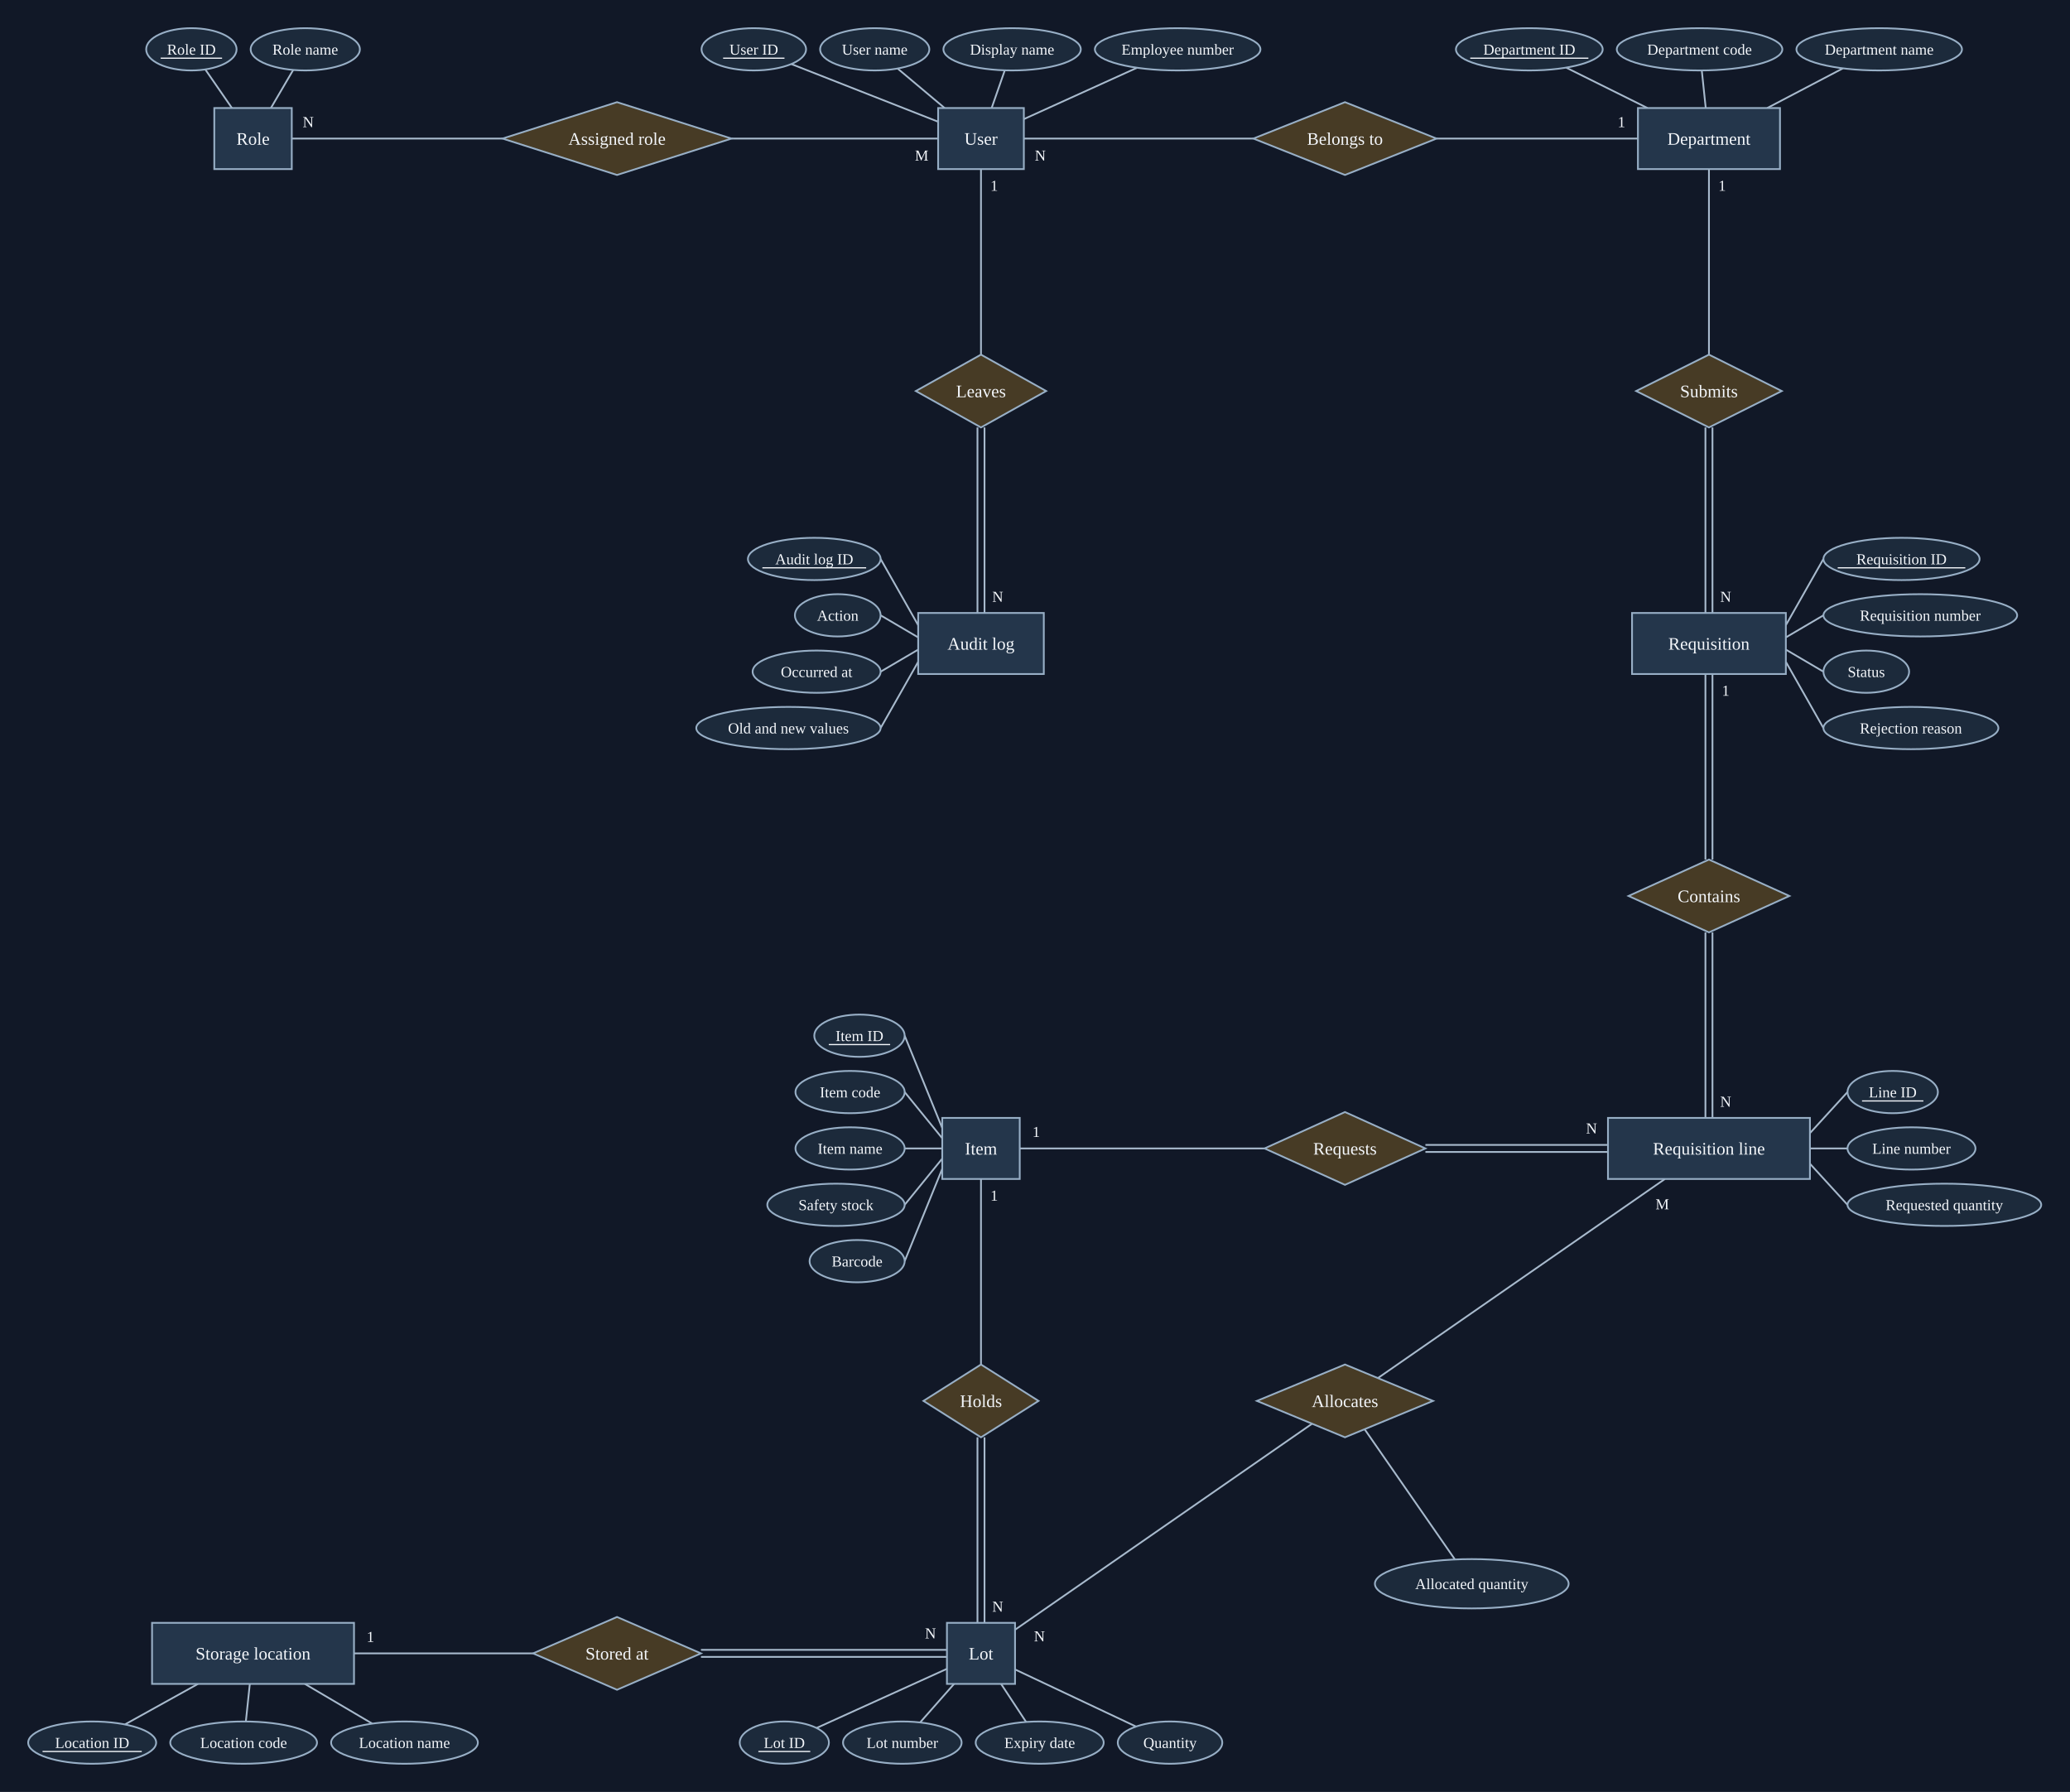
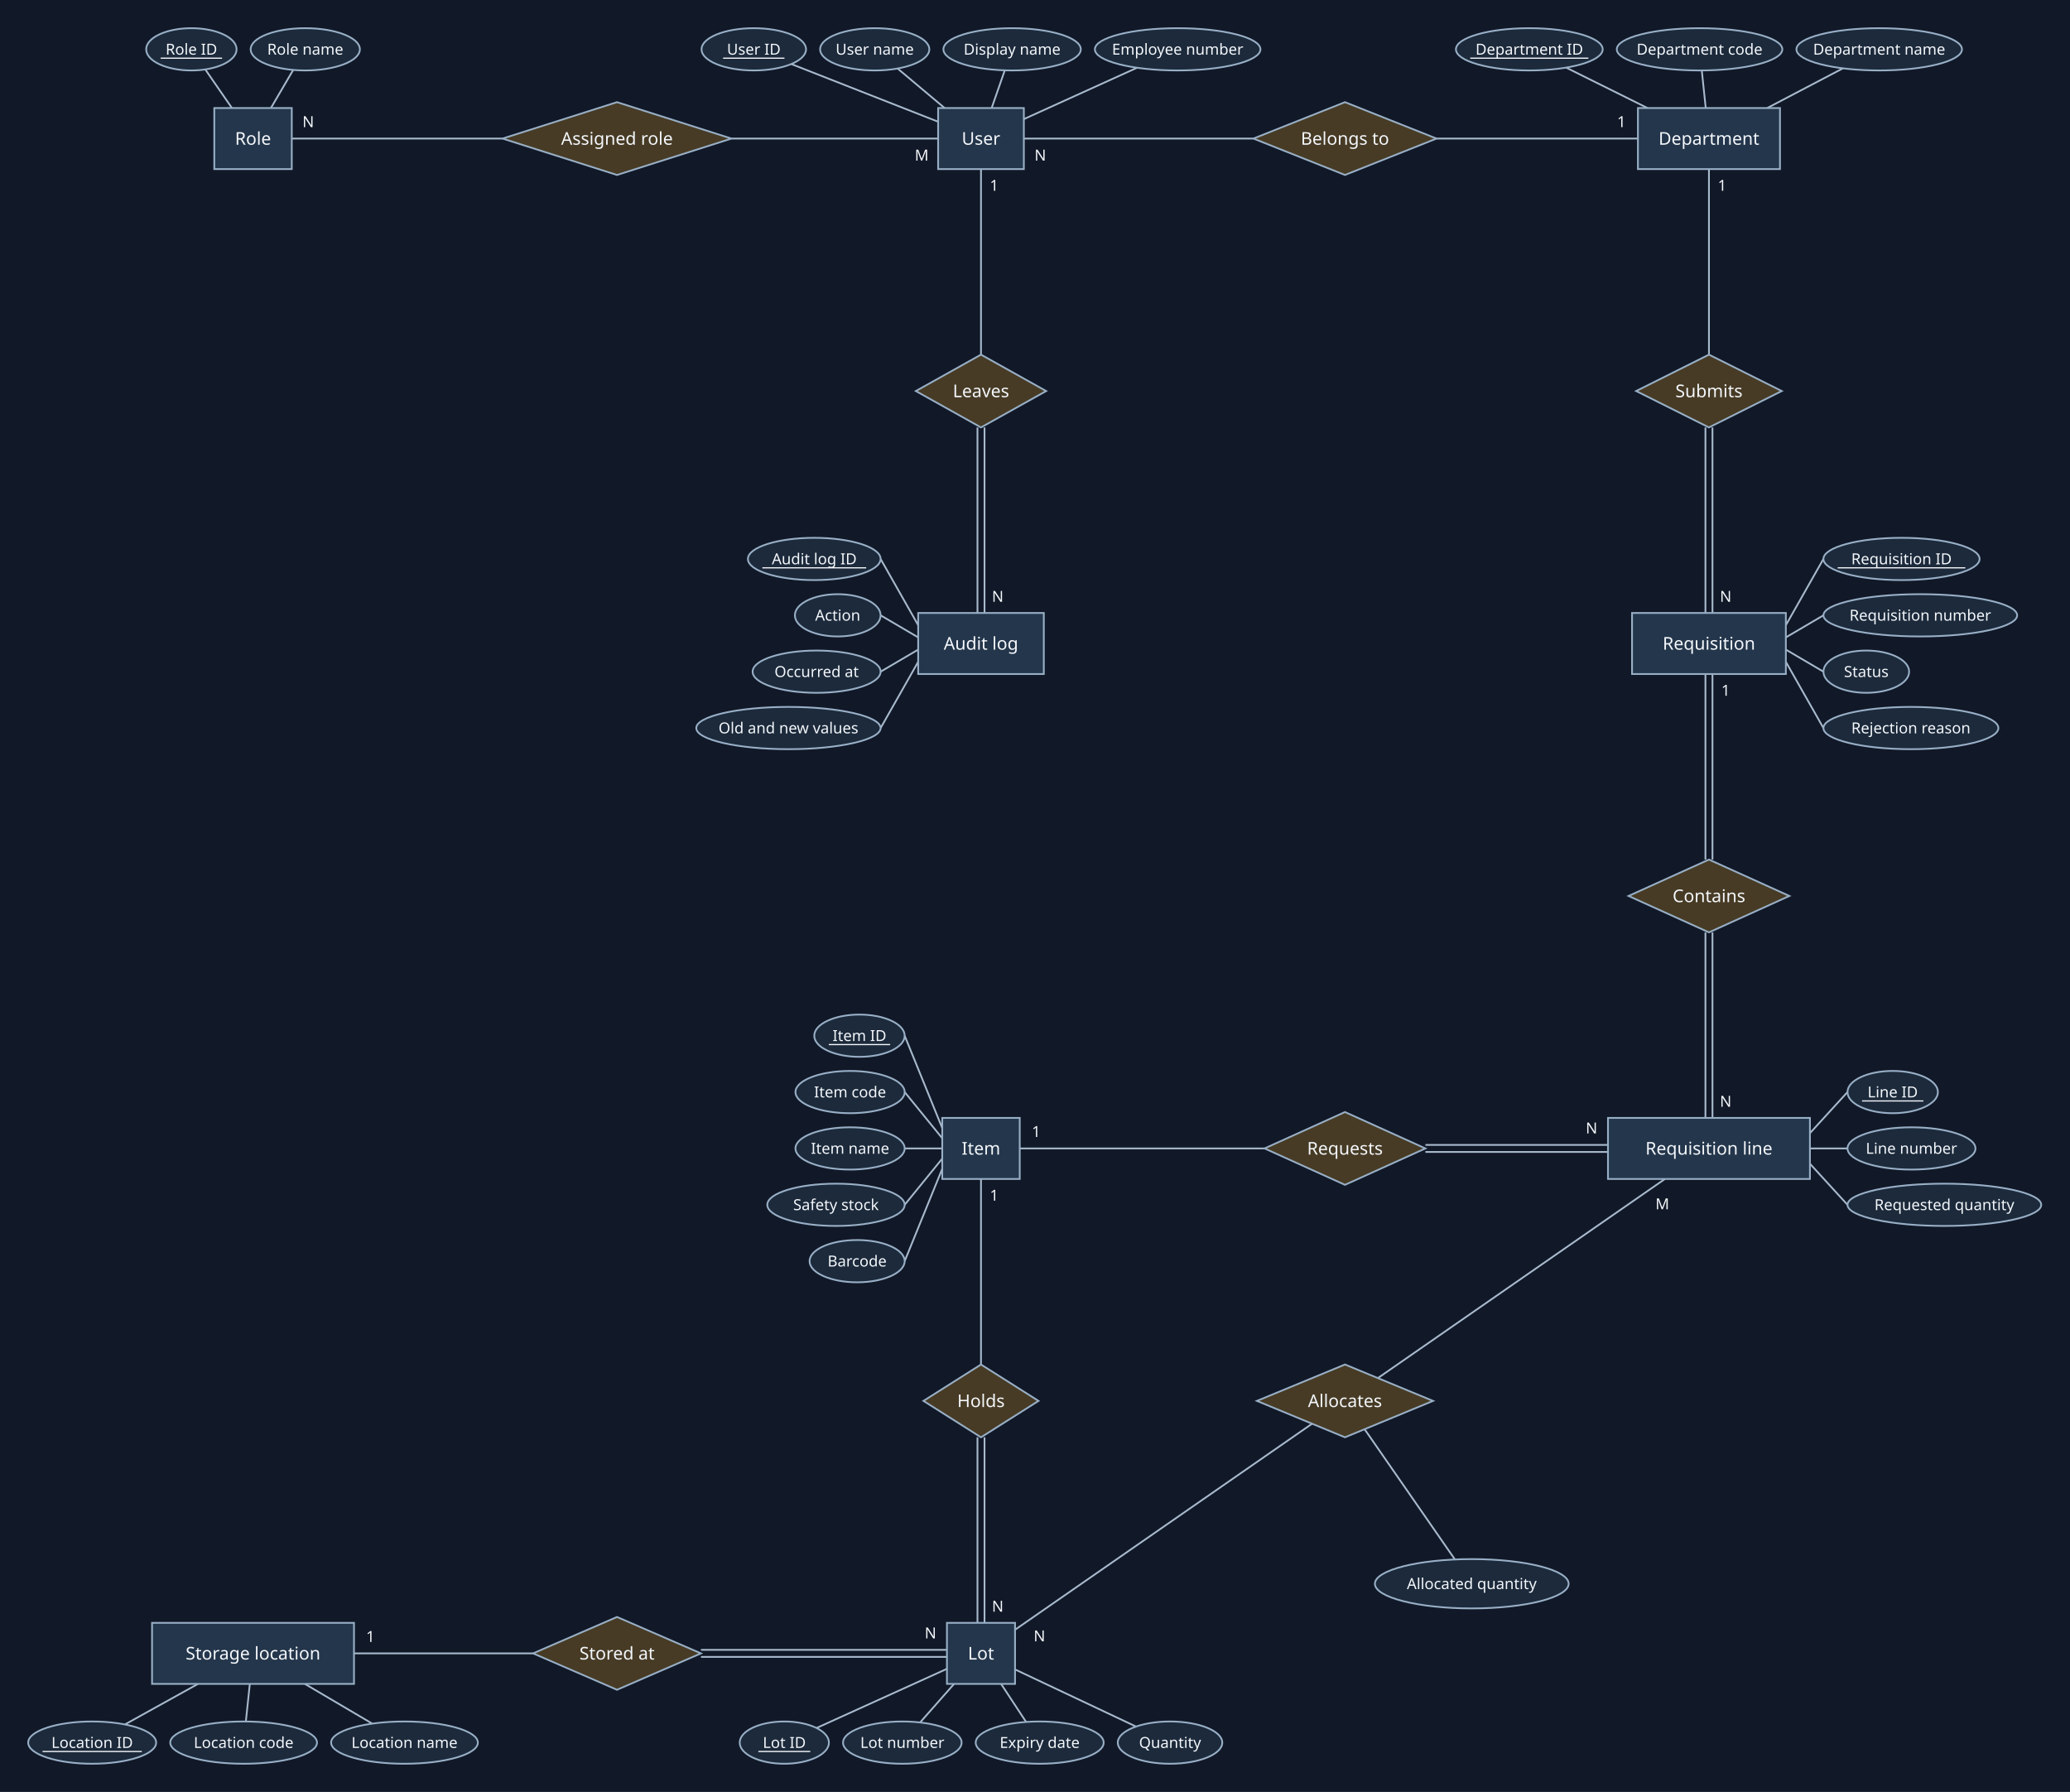
- <svg xmlns="http://www.w3.org/2000/svg" width="1763" height="1526" viewBox="0 0 1763 1526" role="img" aria-labelledby="title description">
+ <svg xmlns="http://www.w3.org/2000/svg" width="1763" height="1526" viewBox="0 0 1763 1526" role="img" aria-labelledby="title description" font-family="&quot;Microsoft JhengHei&quot;, &quot;Noto Sans TC&quot;, &quot;PingFang TC&quot;, sans-serif">
  <rect x="0" y="0" width="1763" height="1526" fill="#111827" />
  <line data-attribute-line="entity:DEPARTMENT:attribute:DEPARTMENT:DEPARTMENT_ID" x1="1403.158" y1="92" x2="1333.849" y2="57.572" stroke="#a8bacd" stroke-width="1.5" />
  <line data-attribute-line="entity:DEPARTMENT:attribute:DEPARTMENT:DEPARTMENT_CODE" x1="1452.763" y1="92" x2="1449.394" y2="59.994" stroke="#a8bacd" stroke-width="1.5" />
  <line data-attribute-line="entity:DEPARTMENT:attribute:DEPARTMENT:DEPARTMENT_NAME" x1="1505.105" y1="92" x2="1569.626" y2="58.182" stroke="#a8bacd" stroke-width="1.5" />
  <line data-attribute-line="entity:REQUISITION:attribute:REQUISITION:REQUISITION_ID" x1="1521" y1="532.4" x2="1553" y2="476" stroke="#a8bacd" stroke-width="1.5" />
  <line data-attribute-line="entity:REQUISITION:attribute:REQUISITION:REQUISITION_NO" x1="1521" y1="542.8" x2="1553" y2="524" stroke="#a8bacd" stroke-width="1.5" />
  <line data-attribute-line="entity:REQUISITION:attribute:REQUISITION:STATUS" x1="1521" y1="553.2" x2="1553" y2="572" stroke="#a8bacd" stroke-width="1.5" />
  <line data-attribute-line="entity:REQUISITION:attribute:REQUISITION:REJECTION_REASON" x1="1521" y1="563.6" x2="1553" y2="620" stroke="#a8bacd" stroke-width="1.5" />
  <line data-attribute-line="entity:ITEM:attribute:ITEM:ITEM_ID" x1="802.5" y1="960.667" x2="770.5" y2="882" stroke="#a8bacd" stroke-width="1.5" />
  <line data-attribute-line="entity:ITEM:attribute:ITEM:ITEM_CODE" x1="802.5" y1="969.333" x2="770.5" y2="930" stroke="#a8bacd" stroke-width="1.5" />
  <line data-attribute-line="entity:ITEM:attribute:ITEM:ITEM_NAME" x1="802.5" y1="978" x2="770.5" y2="978" stroke="#a8bacd" stroke-width="1.5" />
  <line data-attribute-line="entity:ITEM:attribute:ITEM:SAFETY_STOCK" x1="802.5" y1="986.667" x2="770.5" y2="1026" stroke="#a8bacd" stroke-width="1.5" />
  <line data-attribute-line="entity:ITEM:attribute:ITEM:BARCODE" x1="802.5" y1="995.333" x2="770.5" y2="1074" stroke="#a8bacd" stroke-width="1.5" />
  <line data-attribute-line="entity:REQUISITION_LINE:attribute:REQUISITION_LINE:REQUISITION_LINE_ID" x1="1541.5" y1="965" x2="1573.5" y2="930" stroke="#a8bacd" stroke-width="1.5" />
  <line data-attribute-line="entity:REQUISITION_LINE:attribute:REQUISITION_LINE:LINE_NO" x1="1541.5" y1="978" x2="1573.5" y2="978" stroke="#a8bacd" stroke-width="1.5" />
  <line data-attribute-line="entity:REQUISITION_LINE:attribute:REQUISITION_LINE:REQUESTED_QUANTITY" x1="1541.5" y1="991" x2="1573.5" y2="1026" stroke="#a8bacd" stroke-width="1.5" />
  <line data-attribute-line="entity:STOCK_LOT:attribute:STOCK_LOT:STOCK_LOT_ID" x1="806.5" y1="1421.158" x2="695.442" y2="1471.549" stroke="#a8bacd" stroke-width="1.5" />
  <line data-attribute-line="entity:STOCK_LOT:attribute:STOCK_LOT:LOT_NUMBER" x1="812.579" y1="1434" x2="783.639" y2="1466.828" stroke="#a8bacd" stroke-width="1.5" />
  <line data-attribute-line="entity:STOCK_LOT:attribute:STOCK_LOT:EXPIRY_DATE" x1="852.605" y1="1434" x2="873.928" y2="1466.41" stroke="#a8bacd" stroke-width="1.5" />
  <line data-attribute-line="entity:STOCK_LOT:attribute:STOCK_LOT:LOT_QUANTITY" x1="864.5" y1="1421.689" x2="967.545" y2="1470.332" stroke="#a8bacd" stroke-width="1.5" />
  <line data-attribute-line="entity:STORAGE_LOCATION:attribute:STORAGE_LOCATION:LOCATION_ID" x1="168.632" y1="1434" x2="106.38" y2="1468.534" stroke="#a8bacd" stroke-width="1.5" />
  <line data-attribute-line="entity:STORAGE_LOCATION:attribute:STORAGE_LOCATION:LOCATION_CODE" x1="212.763" y1="1434" x2="209.394" y2="1466.008" stroke="#a8bacd" stroke-width="1.5" />
  <line data-attribute-line="entity:STORAGE_LOCATION:attribute:STORAGE_LOCATION:LOCATION_NAME" x1="259.632" y1="1434" x2="317.051" y2="1467.829" stroke="#a8bacd" stroke-width="1.5" />
  <line data-attribute-line="entity:USER:attribute:USER:USER_ID" x1="799" y1="103.664" x2="673.926" y2="54.539" stroke="#a8bacd" stroke-width="1.5" />
  <line data-attribute-line="entity:USER:attribute:USER:USER_NAME" x1="804.539" y1="92" x2="764.466" y2="58.347" stroke="#a8bacd" stroke-width="1.5" />
  <line data-attribute-line="entity:USER:attribute:USER:DISPLAY_NAME" x1="844.566" y1="92" x2="855.759" y2="59.897" stroke="#a8bacd" stroke-width="1.5" />
  <line data-attribute-line="entity:USER:attribute:USER:EMPLOYEE_NO" x1="872" y1="101.439" x2="968.427" y2="57.687" stroke="#a8bacd" stroke-width="1.5" />
  <line data-attribute-line="entity:ROLE:attribute:ROLE:ROLE_ID" x1="197.539" y1="92" x2="174.832" y2="59.129" stroke="#a8bacd" stroke-width="1.5" />
  <line data-attribute-line="entity:ROLE:attribute:ROLE:ROLE_NAME" x1="230.724" y1="92" x2="249.721" y2="59.555" stroke="#a8bacd" stroke-width="1.5" />
  <line data-attribute-line="entity:AUDIT_LOG:attribute:AUDIT_LOG:AUDIT_LOG_ID" x1="782" y1="532.4" x2="750" y2="476" stroke="#a8bacd" stroke-width="1.5" />
  <line data-attribute-line="entity:AUDIT_LOG:attribute:AUDIT_LOG:ACTION" x1="782" y1="542.8" x2="750" y2="524" stroke="#a8bacd" stroke-width="1.5" />
  <line data-attribute-line="entity:AUDIT_LOG:attribute:AUDIT_LOG:OCCURRED_AT" x1="782" y1="553.2" x2="750" y2="572" stroke="#a8bacd" stroke-width="1.5" />
  <line data-attribute-line="entity:AUDIT_LOG:attribute:AUDIT_LOG:VALUES" x1="782" y1="563.6" x2="750" y2="620" stroke="#a8bacd" stroke-width="1.5" />
  <line data-attribute-line="relationship:ALLOCATES:attribute:ALLOCATES:ALLOCATED_QUANTITY" x1="1162.21" y1="1217.093" x2="1239.153" y2="1328.035" stroke="#a8bacd" stroke-width="1.5" />
  <line data-connection="SUBMITS:DEPARTMENT" x1="1455.5" y1="144" x2="1455.5" y2="302" stroke="#a8bacd" stroke-width="1.5" />
  <line data-connection="SUBMITS:REQUISITION" x1="1452.5" y1="522" x2="1452.5" y2="364" stroke="#a8bacd" stroke-width="1.5" />
  <line data-connection="SUBMITS:REQUISITION" x1="1458.5" y1="522" x2="1458.5" y2="364" stroke="#a8bacd" stroke-width="1.5" />
  <line data-connection="CONTAINS:REQUISITION" x1="1458.5" y1="574" x2="1458.5" y2="732" stroke="#a8bacd" stroke-width="1.5" />
  <line data-connection="CONTAINS:REQUISITION" x1="1452.5" y1="574" x2="1452.5" y2="732" stroke="#a8bacd" stroke-width="1.5" />
  <line data-connection="CONTAINS:REQUISITION_LINE" x1="1452.5" y1="952" x2="1452.5" y2="794" stroke="#a8bacd" stroke-width="1.5" />
  <line data-connection="CONTAINS:REQUISITION_LINE" x1="1458.5" y1="952" x2="1458.5" y2="794" stroke="#a8bacd" stroke-width="1.5" />
  <line data-connection="REQUESTS:REQUISITION_LINE" x1="1369.5" y1="981" x2="1214" y2="981" stroke="#a8bacd" stroke-width="1.5" />
  <line data-connection="REQUESTS:REQUISITION_LINE" x1="1369.5" y1="975" x2="1214" y2="975" stroke="#a8bacd" stroke-width="1.5" />
  <line data-connection="REQUESTS:ITEM" x1="868.5" y1="978" x2="1077" y2="978" stroke="#a8bacd" stroke-width="1.5" />
  <line data-connection="HOLDS:ITEM" x1="835.5" y1="1004" x2="835.5" y2="1162" stroke="#a8bacd" stroke-width="1.5" />
  <line data-connection="HOLDS:STOCK_LOT" x1="832.5" y1="1382" x2="832.5" y2="1224" stroke="#a8bacd" stroke-width="1.5" />
  <line data-connection="HOLDS:STOCK_LOT" x1="838.5" y1="1382" x2="838.5" y2="1224" stroke="#a8bacd" stroke-width="1.5" />
  <line data-connection="ALLOCATES:REQUISITION_LINE" x1="1418.01" y1="1004" x2="1173.51" y2="1173.58" stroke="#a8bacd" stroke-width="1.5" />
  <line data-connection="ALLOCATES:STOCK_LOT" x1="864.5" y1="1387.89" x2="1117.49" y2="1212.42" stroke="#a8bacd" stroke-width="1.5" />
  <line data-connection="STORED_AT:STOCK_LOT" x1="806.5" y1="1411" x2="597" y2="1411" stroke="#a8bacd" stroke-width="1.5" />
  <line data-connection="STORED_AT:STOCK_LOT" x1="806.5" y1="1405" x2="597" y2="1405" stroke="#a8bacd" stroke-width="1.5" />
  <line data-connection="STORED_AT:STORAGE_LOCATION" x1="301.5" y1="1408" x2="454" y2="1408" stroke="#a8bacd" stroke-width="1.5" />
  <line data-connection="BELONGS:DEPARTMENT" x1="1395" y1="118" x2="1223.5" y2="118" stroke="#a8bacd" stroke-width="1.5" />
  <line data-connection="BELONGS:USER" x1="872" y1="118" x2="1067.5" y2="118" stroke="#a8bacd" stroke-width="1.5" />
  <line data-connection="ASSIGNS:USER" x1="799" y1="118" x2="623" y2="118" stroke="#a8bacd" stroke-width="1.5" />
  <line data-connection="ASSIGNS:ROLE" x1="248.5" y1="118" x2="428" y2="118" stroke="#a8bacd" stroke-width="1.5" />
  <line data-connection="LEAVES:USER" x1="835.5" y1="144" x2="835.5" y2="302" stroke="#a8bacd" stroke-width="1.5" />
  <line data-connection="LEAVES:AUDIT_LOG" x1="832.5" y1="522" x2="832.5" y2="364" stroke="#a8bacd" stroke-width="1.5" />
  <line data-connection="LEAVES:AUDIT_LOG" x1="838.5" y1="522" x2="838.5" y2="364" stroke="#a8bacd" stroke-width="1.5" />
  <rect data-cardinality-label="label:SUBMITS:DEPARTMENT" x="1460.25" y="148.5" width="13" height="19" fill="#111827" />
  <text x="1466.75" y="162.5" text-anchor="middle" font-size="13" fill="#f4f7fb">1</text>
  <rect data-cardinality-label="label:SUBMITS:REQUISITION" x="1463.25" y="498.5" width="13" height="19" fill="#111827" />
  <text x="1469.75" y="512.5" text-anchor="middle" font-size="13" fill="#f4f7fb">N</text>
  <rect data-cardinality-label="label:CONTAINS:REQUISITION" x="1463.25" y="578.5" width="13" height="19" fill="#111827" />
  <text x="1469.75" y="592.5" text-anchor="middle" font-size="13" fill="#f4f7fb">1</text>
  <rect data-cardinality-label="label:CONTAINS:REQUISITION_LINE" x="1463.25" y="928.5" width="13" height="19" fill="#111827" />
  <text x="1469.75" y="942.5" text-anchor="middle" font-size="13" fill="#f4f7fb">N</text>
  <rect data-cardinality-label="label:REQUESTS:REQUISITION_LINE" x="1349" y="951.25" width="13" height="19" fill="#111827" />
  <text x="1355.5" y="965.25" text-anchor="middle" font-size="13" fill="#f4f7fb">N</text>
  <rect data-cardinality-label="label:REQUESTS:ITEM" x="876" y="954.25" width="13" height="19" fill="#111827" />
  <text x="882.5" y="968.25" text-anchor="middle" font-size="13" fill="#f4f7fb">1</text>
  <rect data-cardinality-label="label:HOLDS:ITEM" x="840.25" y="1008.5" width="13" height="19" fill="#111827" />
  <text x="846.75" y="1022.5" text-anchor="middle" font-size="13" fill="#f4f7fb">1</text>
  <rect data-cardinality-label="label:HOLDS:STOCK_LOT" x="843.25" y="1358.5" width="13" height="19" fill="#111827" />
  <text x="849.75" y="1372.5" text-anchor="middle" font-size="13" fill="#f4f7fb">N</text>
  <rect data-cardinality-label="label:ALLOCATES:REQUISITION_LINE" x="1409.275" y="1015.84" width="13" height="19" fill="#111827" />
  <text x="1415.775" y="1029.84" text-anchor="middle" font-size="13" fill="#f4f7fb">M</text>
  <rect data-cardinality-label="label:ALLOCATES:STOCK_LOT" x="878.771" y="1383.77" width="13" height="19" fill="#111827" />
  <text x="885.271" y="1397.77" text-anchor="middle" font-size="13" fill="#f4f7fb">N</text>
  <rect data-cardinality-label="label:STORED_AT:STOCK_LOT" x="786" y="1381.25" width="13" height="19" fill="#111827" />
  <text x="792.5" y="1395.25" text-anchor="middle" font-size="13" fill="#f4f7fb">N</text>
  <rect data-cardinality-label="label:STORED_AT:STORAGE_LOCATION" x="309" y="1384.25" width="13" height="19" fill="#111827" />
  <text x="315.5" y="1398.25" text-anchor="middle" font-size="13" fill="#f4f7fb">1</text>
  <rect data-cardinality-label="label:BELONGS:DEPARTMENT" x="1374.5" y="94.25" width="13" height="19" fill="#111827" />
  <text x="1381" y="108.25" text-anchor="middle" font-size="13" fill="#f4f7fb">1</text>
  <rect data-cardinality-label="label:BELONGS:USER" x="879.5" y="122.75" width="13" height="19" fill="#111827" />
  <text x="886" y="136.75" text-anchor="middle" font-size="13" fill="#f4f7fb">N</text>
  <rect data-cardinality-label="label:ASSIGNS:USER" x="778.5" y="122.75" width="13" height="19" fill="#111827" />
  <text x="785" y="136.75" text-anchor="middle" font-size="13" fill="#f4f7fb">M</text>
  <rect data-cardinality-label="label:ASSIGNS:ROLE" x="256" y="94.25" width="13" height="19" fill="#111827" />
  <text x="262.5" y="108.25" text-anchor="middle" font-size="13" fill="#f4f7fb">N</text>
  <rect data-cardinality-label="label:LEAVES:USER" x="840.25" y="148.5" width="13" height="19" fill="#111827" />
  <text x="846.75" y="162.5" text-anchor="middle" font-size="13" fill="#f4f7fb">1</text>
  <rect data-cardinality-label="label:LEAVES:AUDIT_LOG" x="843.25" y="498.5" width="13" height="19" fill="#111827" />
  <text x="849.75" y="512.5" text-anchor="middle" font-size="13" fill="#f4f7fb">N</text>
  <rect data-element="entity:DEPARTMENT" x="1395" y="92" width="121" height="52" fill="#24364b" stroke="#98afc6" stroke-width="1.5" />
  <text x="1455.5" y="123.25" text-anchor="middle" font-size="15" fill="#f4f7fb">Department</text>
  <ellipse data-element="attribute:DEPARTMENT:DEPARTMENT_ID" cx="1302.5" cy="42" rx="62.5" ry="18" fill="#1c2a3b" stroke="#98afc6" stroke-width="1.5" />
  <text x="1302.5" y="46.55" text-anchor="middle" font-size="13" fill="#f4f7fb">Department ID</text>
  <line data-primary-key="attribute:DEPARTMENT:DEPARTMENT_ID" x1="1252.19" y1="49.55" x2="1352.81" y2="49.55" stroke="#f4f7fb" stroke-width="1" />
  <ellipse data-element="attribute:DEPARTMENT:DEPARTMENT_CODE" cx="1447.5" cy="42" rx="70.5" ry="18" fill="#1c2a3b" stroke="#98afc6" stroke-width="1.5" />
  <text x="1447.5" y="46.55" text-anchor="middle" font-size="13" fill="#f4f7fb">Department code</text>
  <ellipse data-element="attribute:DEPARTMENT:DEPARTMENT_NAME" cx="1600.5" cy="42" rx="70.5" ry="18" fill="#1c2a3b" stroke="#98afc6" stroke-width="1.5" />
  <text x="1600.5" y="46.55" text-anchor="middle" font-size="13" fill="#f4f7fb">Department name</text>
  <rect data-element="entity:REQUISITION" x="1390" y="522" width="131" height="52" fill="#24364b" stroke="#98afc6" stroke-width="1.5" />
  <text x="1455.5" y="553.25" text-anchor="middle" font-size="15" fill="#f4f7fb">Requisition</text>
  <ellipse data-element="attribute:REQUISITION:REQUISITION_ID" cx="1619.5" cy="476" rx="66.5" ry="18" fill="#1c2a3b" stroke="#98afc6" stroke-width="1.5" />
  <text x="1619.5" y="480.55" text-anchor="middle" font-size="13" fill="#f4f7fb">Requisition ID</text>
  <line data-primary-key="attribute:REQUISITION:REQUISITION_ID" x1="1565.16" y1="483.55" x2="1673.84" y2="483.55" stroke="#f4f7fb" stroke-width="1" />
  <ellipse data-element="attribute:REQUISITION:REQUISITION_NO" cx="1635.5" cy="524" rx="82.5" ry="18" fill="#1c2a3b" stroke="#98afc6" stroke-width="1.5" />
  <text x="1635.5" y="528.55" text-anchor="middle" font-size="13" fill="#f4f7fb">Requisition number</text>
  <ellipse data-element="attribute:REQUISITION:STATUS" cx="1589.5" cy="572" rx="36.5" ry="18" fill="#1c2a3b" stroke="#98afc6" stroke-width="1.5" />
  <text x="1589.5" y="576.55" text-anchor="middle" font-size="13" fill="#f4f7fb">Status</text>
  <ellipse data-element="attribute:REQUISITION:REJECTION_REASON" cx="1627.5" cy="620" rx="74.5" ry="18" fill="#1c2a3b" stroke="#98afc6" stroke-width="1.5" />
  <text x="1627.5" y="624.55" text-anchor="middle" font-size="13" fill="#f4f7fb">Rejection reason</text>
  <rect data-element="entity:ITEM" x="802.5" y="952" width="66" height="52" fill="#24364b" stroke="#98afc6" stroke-width="1.5" />
  <text x="835.5" y="983.25" text-anchor="middle" font-size="15" fill="#f4f7fb">Item</text>
  <ellipse data-element="attribute:ITEM:ITEM_ID" cx="732" cy="882" rx="38.5" ry="18" fill="#1c2a3b" stroke="#98afc6" stroke-width="1.5" />
  <text x="732" y="886.55" text-anchor="middle" font-size="13" fill="#f4f7fb">Item ID</text>
  <line data-primary-key="attribute:ITEM:ITEM_ID" x1="705.87" y1="889.55" x2="758.13" y2="889.55" stroke="#f4f7fb" stroke-width="1" />
  <ellipse data-element="attribute:ITEM:ITEM_CODE" cx="724" cy="930" rx="46.5" ry="18" fill="#1c2a3b" stroke="#98afc6" stroke-width="1.5" />
  <text x="724" y="934.55" text-anchor="middle" font-size="13" fill="#f4f7fb">Item code</text>
  <ellipse data-element="attribute:ITEM:ITEM_NAME" cx="724" cy="978" rx="46.5" ry="18" fill="#1c2a3b" stroke="#98afc6" stroke-width="1.5" />
  <text x="724" y="982.55" text-anchor="middle" font-size="13" fill="#f4f7fb">Item name</text>
  <ellipse data-element="attribute:ITEM:SAFETY_STOCK" cx="712" cy="1026" rx="58.5" ry="18" fill="#1c2a3b" stroke="#98afc6" stroke-width="1.5" />
  <text x="712" y="1030.55" text-anchor="middle" font-size="13" fill="#f4f7fb">Safety stock</text>
  <ellipse data-element="attribute:ITEM:BARCODE" cx="730" cy="1074" rx="40.5" ry="18" fill="#1c2a3b" stroke="#98afc6" stroke-width="1.5" />
  <text x="730" y="1078.55" text-anchor="middle" font-size="13" fill="#f4f7fb">Barcode</text>
  <rect data-element="entity:REQUISITION_LINE" x="1369.5" y="952" width="172" height="52" fill="#24364b" stroke="#98afc6" stroke-width="1.5" />
  <text x="1455.5" y="983.25" text-anchor="middle" font-size="15" fill="#f4f7fb">Requisition line</text>
  <ellipse data-element="attribute:REQUISITION_LINE:REQUISITION_LINE_ID" cx="1612" cy="930" rx="38.5" ry="18" fill="#1c2a3b" stroke="#98afc6" stroke-width="1.5" />
  <text x="1612" y="934.55" text-anchor="middle" font-size="13" fill="#f4f7fb">Line ID</text>
  <line data-primary-key="attribute:REQUISITION_LINE:REQUISITION_LINE_ID" x1="1585.87" y1="937.55" x2="1638.13" y2="937.55" stroke="#f4f7fb" stroke-width="1" />
  <ellipse data-element="attribute:REQUISITION_LINE:LINE_NO" cx="1628" cy="978" rx="54.5" ry="18" fill="#1c2a3b" stroke="#98afc6" stroke-width="1.5" />
  <text x="1628" y="982.55" text-anchor="middle" font-size="13" fill="#f4f7fb">Line number</text>
  <ellipse data-element="attribute:REQUISITION_LINE:REQUESTED_QUANTITY" cx="1656" cy="1026" rx="82.5" ry="18" fill="#1c2a3b" stroke="#98afc6" stroke-width="1.5" />
  <text x="1656" y="1030.55" text-anchor="middle" font-size="13" fill="#f4f7fb">Requested quantity</text>
  <rect data-element="entity:STOCK_LOT" x="806.5" y="1382" width="58" height="52" fill="#24364b" stroke="#98afc6" stroke-width="1.5" />
  <text x="835.5" y="1413.25" text-anchor="middle" font-size="15" fill="#f4f7fb">Lot</text>
  <ellipse data-element="attribute:STOCK_LOT:STOCK_LOT_ID" cx="668" cy="1484" rx="38" ry="18" fill="#1c2a3b" stroke="#98afc6" stroke-width="1.5" />
  <text x="668" y="1488.55" text-anchor="middle" font-size="13" fill="#f4f7fb">Lot ID</text>
  <line data-primary-key="attribute:STOCK_LOT:STOCK_LOT_ID" x1="645.9" y1="1491.55" x2="690.1" y2="1491.55" stroke="#f4f7fb" stroke-width="1" />
  <ellipse data-element="attribute:STOCK_LOT:LOT_NUMBER" cx="768.5" cy="1484" rx="50.5" ry="18" fill="#1c2a3b" stroke="#98afc6" stroke-width="1.5" />
  <text x="768.5" y="1488.55" text-anchor="middle" font-size="13" fill="#f4f7fb">Lot number</text>
  <ellipse data-element="attribute:STOCK_LOT:EXPIRY_DATE" cx="885.5" cy="1484" rx="54.5" ry="18" fill="#1c2a3b" stroke="#98afc6" stroke-width="1.5" />
  <text x="885.5" y="1488.55" text-anchor="middle" font-size="13" fill="#f4f7fb">Expiry date</text>
  <ellipse data-element="attribute:STOCK_LOT:LOT_QUANTITY" cx="996.5" cy="1484" rx="44.5" ry="18" fill="#1c2a3b" stroke="#98afc6" stroke-width="1.5" />
  <text x="996.5" y="1488.55" text-anchor="middle" font-size="13" fill="#f4f7fb">Quantity</text>
  <rect data-element="entity:STORAGE_LOCATION" x="129.5" y="1382" width="172" height="52" fill="#24364b" stroke="#98afc6" stroke-width="1.5" />
  <text x="215.5" y="1413.25" text-anchor="middle" font-size="15" fill="#f4f7fb">Storage location</text>
  <ellipse data-element="attribute:STORAGE_LOCATION:LOCATION_ID" cx="78.5" cy="1484" rx="54.5" ry="18" fill="#1c2a3b" stroke="#98afc6" stroke-width="1.5" />
  <text x="78.5" y="1488.55" text-anchor="middle" font-size="13" fill="#f4f7fb">Location ID</text>
  <line data-primary-key="attribute:STORAGE_LOCATION:LOCATION_ID" x1="36.25" y1="1491.55" x2="120.75" y2="1491.55" stroke="#f4f7fb" stroke-width="1" />
  <ellipse data-element="attribute:STORAGE_LOCATION:LOCATION_CODE" cx="207.5" cy="1484" rx="62.5" ry="18" fill="#1c2a3b" stroke="#98afc6" stroke-width="1.5" />
  <text x="207.5" y="1488.55" text-anchor="middle" font-size="13" fill="#f4f7fb">Location code</text>
  <ellipse data-element="attribute:STORAGE_LOCATION:LOCATION_NAME" cx="344.5" cy="1484" rx="62.5" ry="18" fill="#1c2a3b" stroke="#98afc6" stroke-width="1.5" />
  <text x="344.5" y="1488.55" text-anchor="middle" font-size="13" fill="#f4f7fb">Location name</text>
  <rect data-element="entity:USER" x="799" y="92" width="73" height="52" fill="#24364b" stroke="#98afc6" stroke-width="1.5" />
  <text x="835.5" y="123.25" text-anchor="middle" font-size="15" fill="#f4f7fb">User</text>
  <ellipse data-element="attribute:USER:USER_ID" cx="642" cy="42" rx="44.5" ry="18" fill="#1c2a3b" stroke="#98afc6" stroke-width="1.5" />
  <text x="642" y="46.55" text-anchor="middle" font-size="13" fill="#f4f7fb">User ID</text>
  <line data-primary-key="attribute:USER:USER_ID" x1="615.87" y1="49.55" x2="668.13" y2="49.55" stroke="#f4f7fb" stroke-width="1" />
  <ellipse data-element="attribute:USER:USER_NAME" cx="745" cy="42" rx="46.5" ry="18" fill="#1c2a3b" stroke="#98afc6" stroke-width="1.5" />
  <text x="745" y="46.55" text-anchor="middle" font-size="13" fill="#f4f7fb">User name</text>
  <ellipse data-element="attribute:USER:DISPLAY_NAME" cx="862" cy="42" rx="58.5" ry="18" fill="#1c2a3b" stroke="#98afc6" stroke-width="1.5" />
  <text x="862" y="46.55" text-anchor="middle" font-size="13" fill="#f4f7fb">Display name</text>
  <ellipse data-element="attribute:USER:EMPLOYEE_NO" cx="1003" cy="42" rx="70.5" ry="18" fill="#1c2a3b" stroke="#98afc6" stroke-width="1.5" />
  <text x="1003" y="46.55" text-anchor="middle" font-size="13" fill="#f4f7fb">Employee number</text>
  <rect data-element="entity:ROLE" x="182.5" y="92" width="66" height="52" fill="#24364b" stroke="#98afc6" stroke-width="1.5" />
  <text x="215.5" y="123.25" text-anchor="middle" font-size="15" fill="#f4f7fb">Role</text>
  <ellipse data-element="attribute:ROLE:ROLE_ID" cx="163" cy="42" rx="38.5" ry="18" fill="#1c2a3b" stroke="#98afc6" stroke-width="1.5" />
  <text x="163" y="46.55" text-anchor="middle" font-size="13" fill="#f4f7fb">Role ID</text>
  <line data-primary-key="attribute:ROLE:ROLE_ID" x1="136.87" y1="49.55" x2="189.13" y2="49.55" stroke="#f4f7fb" stroke-width="1" />
  <ellipse data-element="attribute:ROLE:ROLE_NAME" cx="260" cy="42" rx="46.5" ry="18" fill="#1c2a3b" stroke="#98afc6" stroke-width="1.5" />
  <text x="260" y="46.55" text-anchor="middle" font-size="13" fill="#f4f7fb">Role name</text>
  <rect data-element="entity:AUDIT_LOG" x="782" y="522" width="107" height="52" fill="#24364b" stroke="#98afc6" stroke-width="1.5" />
  <text x="835.5" y="553.25" text-anchor="middle" font-size="15" fill="#f4f7fb">Audit log</text>
  <ellipse data-element="attribute:AUDIT_LOG:AUDIT_LOG_ID" cx="693.5" cy="476" rx="56.5" ry="18" fill="#1c2a3b" stroke="#98afc6" stroke-width="1.5" />
  <text x="693.5" y="480.55" text-anchor="middle" font-size="13" fill="#f4f7fb">Audit log ID</text>
  <line data-primary-key="attribute:AUDIT_LOG:AUDIT_LOG_ID" x1="649.3" y1="483.55" x2="737.7" y2="483.55" stroke="#f4f7fb" stroke-width="1" />
  <ellipse data-element="attribute:AUDIT_LOG:ACTION" cx="713.5" cy="524" rx="36.5" ry="18" fill="#1c2a3b" stroke="#98afc6" stroke-width="1.5" />
  <text x="713.5" y="528.55" text-anchor="middle" font-size="13" fill="#f4f7fb">Action</text>
  <ellipse data-element="attribute:AUDIT_LOG:OCCURRED_AT" cx="695.5" cy="572" rx="54.5" ry="18" fill="#1c2a3b" stroke="#98afc6" stroke-width="1.5" />
  <text x="695.5" y="576.55" text-anchor="middle" font-size="13" fill="#f4f7fb">Occurred at</text>
  <ellipse data-element="attribute:AUDIT_LOG:VALUES" cx="671.5" cy="620" rx="78.5" ry="18" fill="#1c2a3b" stroke="#98afc6" stroke-width="1.5" />
  <text x="671.5" y="624.55" text-anchor="middle" font-size="13" fill="#f4f7fb">Old and new values</text>
  <polygon data-element="relationship:SUBMITS" points="1455.5,302 1517.5,333 1455.5,364 1393.5,333" fill="#473b25" stroke="#98afc6" stroke-width="1.5" />
  <text x="1455.5" y="338.25" text-anchor="middle" font-size="15" fill="#f4f7fb">Submits</text>
  <polygon data-element="relationship:CONTAINS" points="1455.5,732 1524,763 1455.5,794 1387,763" fill="#473b25" stroke="#98afc6" stroke-width="1.5" />
  <text x="1455.5" y="768.25" text-anchor="middle" font-size="15" fill="#f4f7fb">Contains</text>
  <polygon data-element="relationship:REQUESTS" points="1145.5,947 1214,978 1145.5,1009 1077,978" fill="#473b25" stroke="#98afc6" stroke-width="1.5" />
  <text x="1145.5" y="983.25" text-anchor="middle" font-size="15" fill="#f4f7fb">Requests</text>
  <polygon data-element="relationship:HOLDS" points="835.5,1162 884.5,1193 835.5,1224 786.5,1193" fill="#473b25" stroke="#98afc6" stroke-width="1.5" />
  <text x="835.5" y="1198.25" text-anchor="middle" font-size="15" fill="#f4f7fb">Holds</text>
  <polygon data-element="relationship:ALLOCATES" points="1145.5,1162 1220.5,1193 1145.5,1224 1070.5,1193" fill="#473b25" stroke="#98afc6" stroke-width="1.5" />
  <text x="1145.5" y="1198.25" text-anchor="middle" font-size="15" fill="#f4f7fb">Allocates</text>
  <ellipse data-element="attribute:ALLOCATES:ALLOCATED_QUANTITY" cx="1253.496" cy="1348.715" rx="82.5" ry="21" fill="#1c2a3b" stroke="#98afc6" stroke-width="1.5" />
  <text x="1253.496" y="1353.265" text-anchor="middle" font-size="13" fill="#f4f7fb">Allocated quantity</text>
  <polygon data-element="relationship:STORED_AT" points="525.5,1377 597,1408 525.5,1439 454,1408" fill="#473b25" stroke="#98afc6" stroke-width="1.5" />
  <text x="525.5" y="1413.25" text-anchor="middle" font-size="15" fill="#f4f7fb">Stored at</text>
  <polygon data-element="relationship:BELONGS" points="1145.5,87 1223.5,118 1145.5,149 1067.5,118" fill="#473b25" stroke="#98afc6" stroke-width="1.5" />
  <text x="1145.5" y="123.25" text-anchor="middle" font-size="15" fill="#f4f7fb">Belongs to</text>
  <polygon data-element="relationship:ASSIGNS" points="525.5,87 623,118 525.5,149 428,118" fill="#473b25" stroke="#98afc6" stroke-width="1.5" />
  <text x="525.5" y="123.25" text-anchor="middle" font-size="15" fill="#f4f7fb">Assigned role</text>
  <polygon data-element="relationship:LEAVES" points="835.5,302 891,333 835.5,364 780,333" fill="#473b25" stroke="#98afc6" stroke-width="1.5" />
  <text x="835.5" y="338.25" text-anchor="middle" font-size="15" fill="#f4f7fb">Leaves</text>
</svg>
